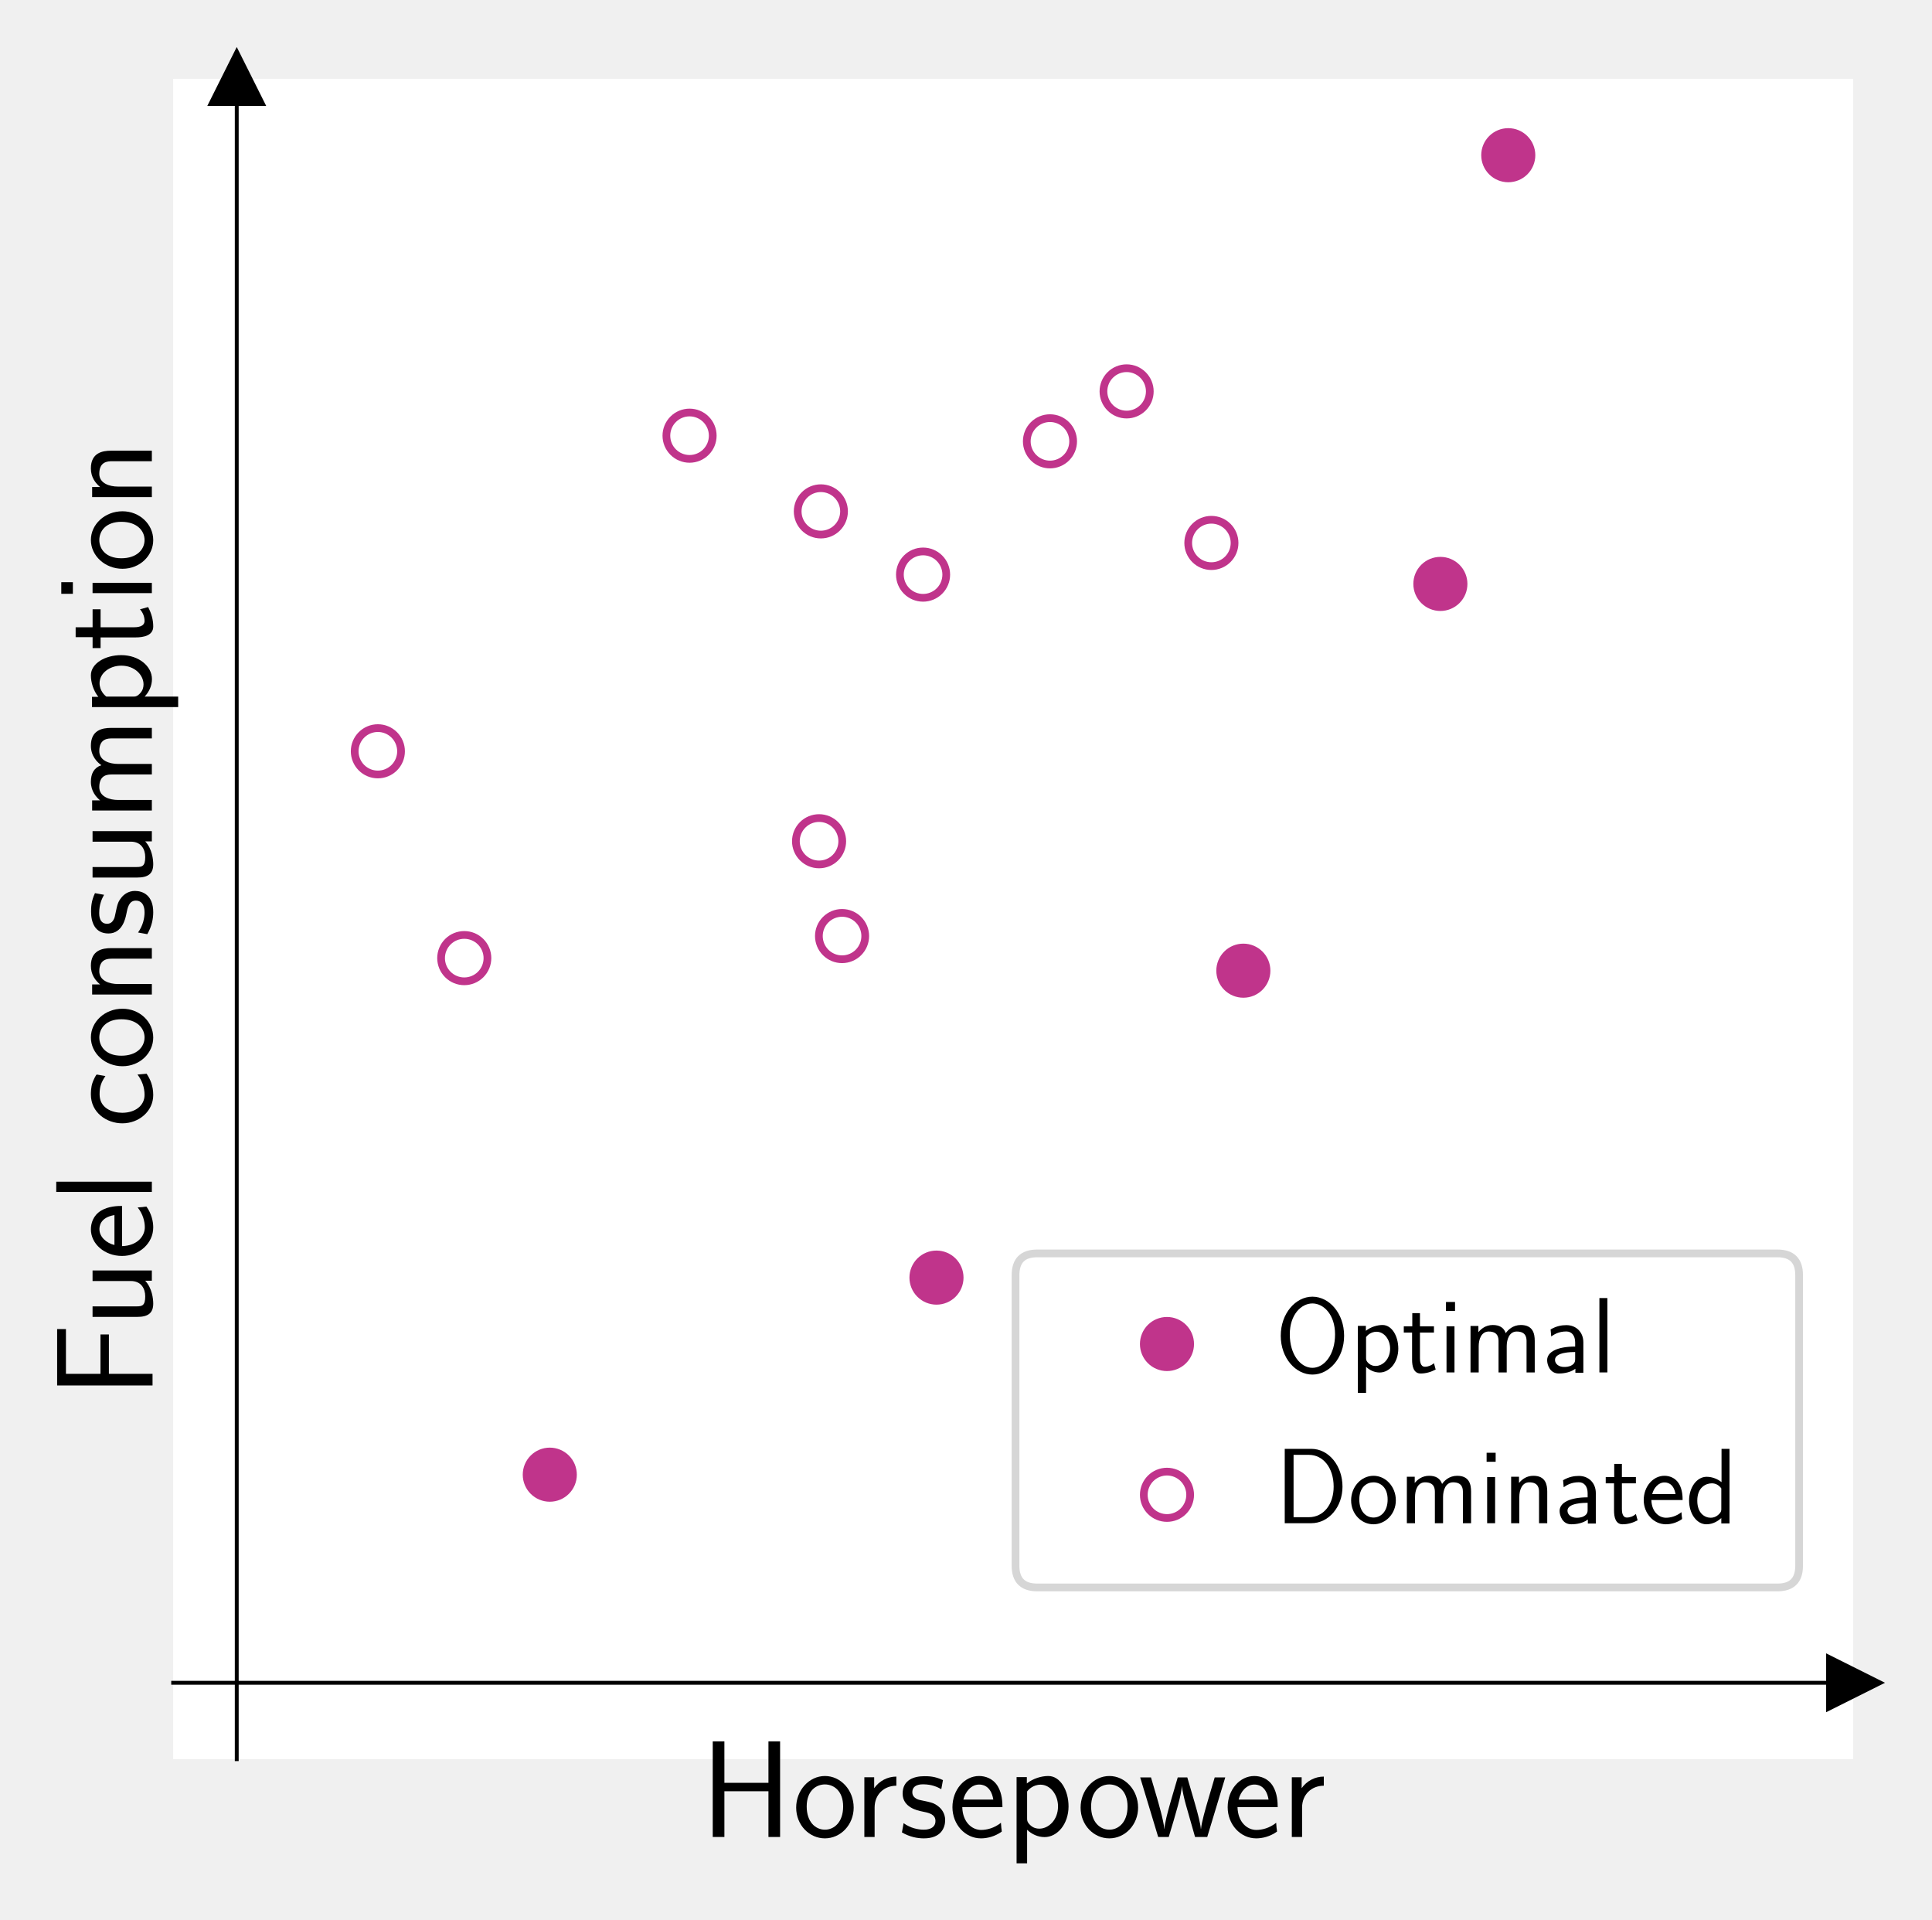
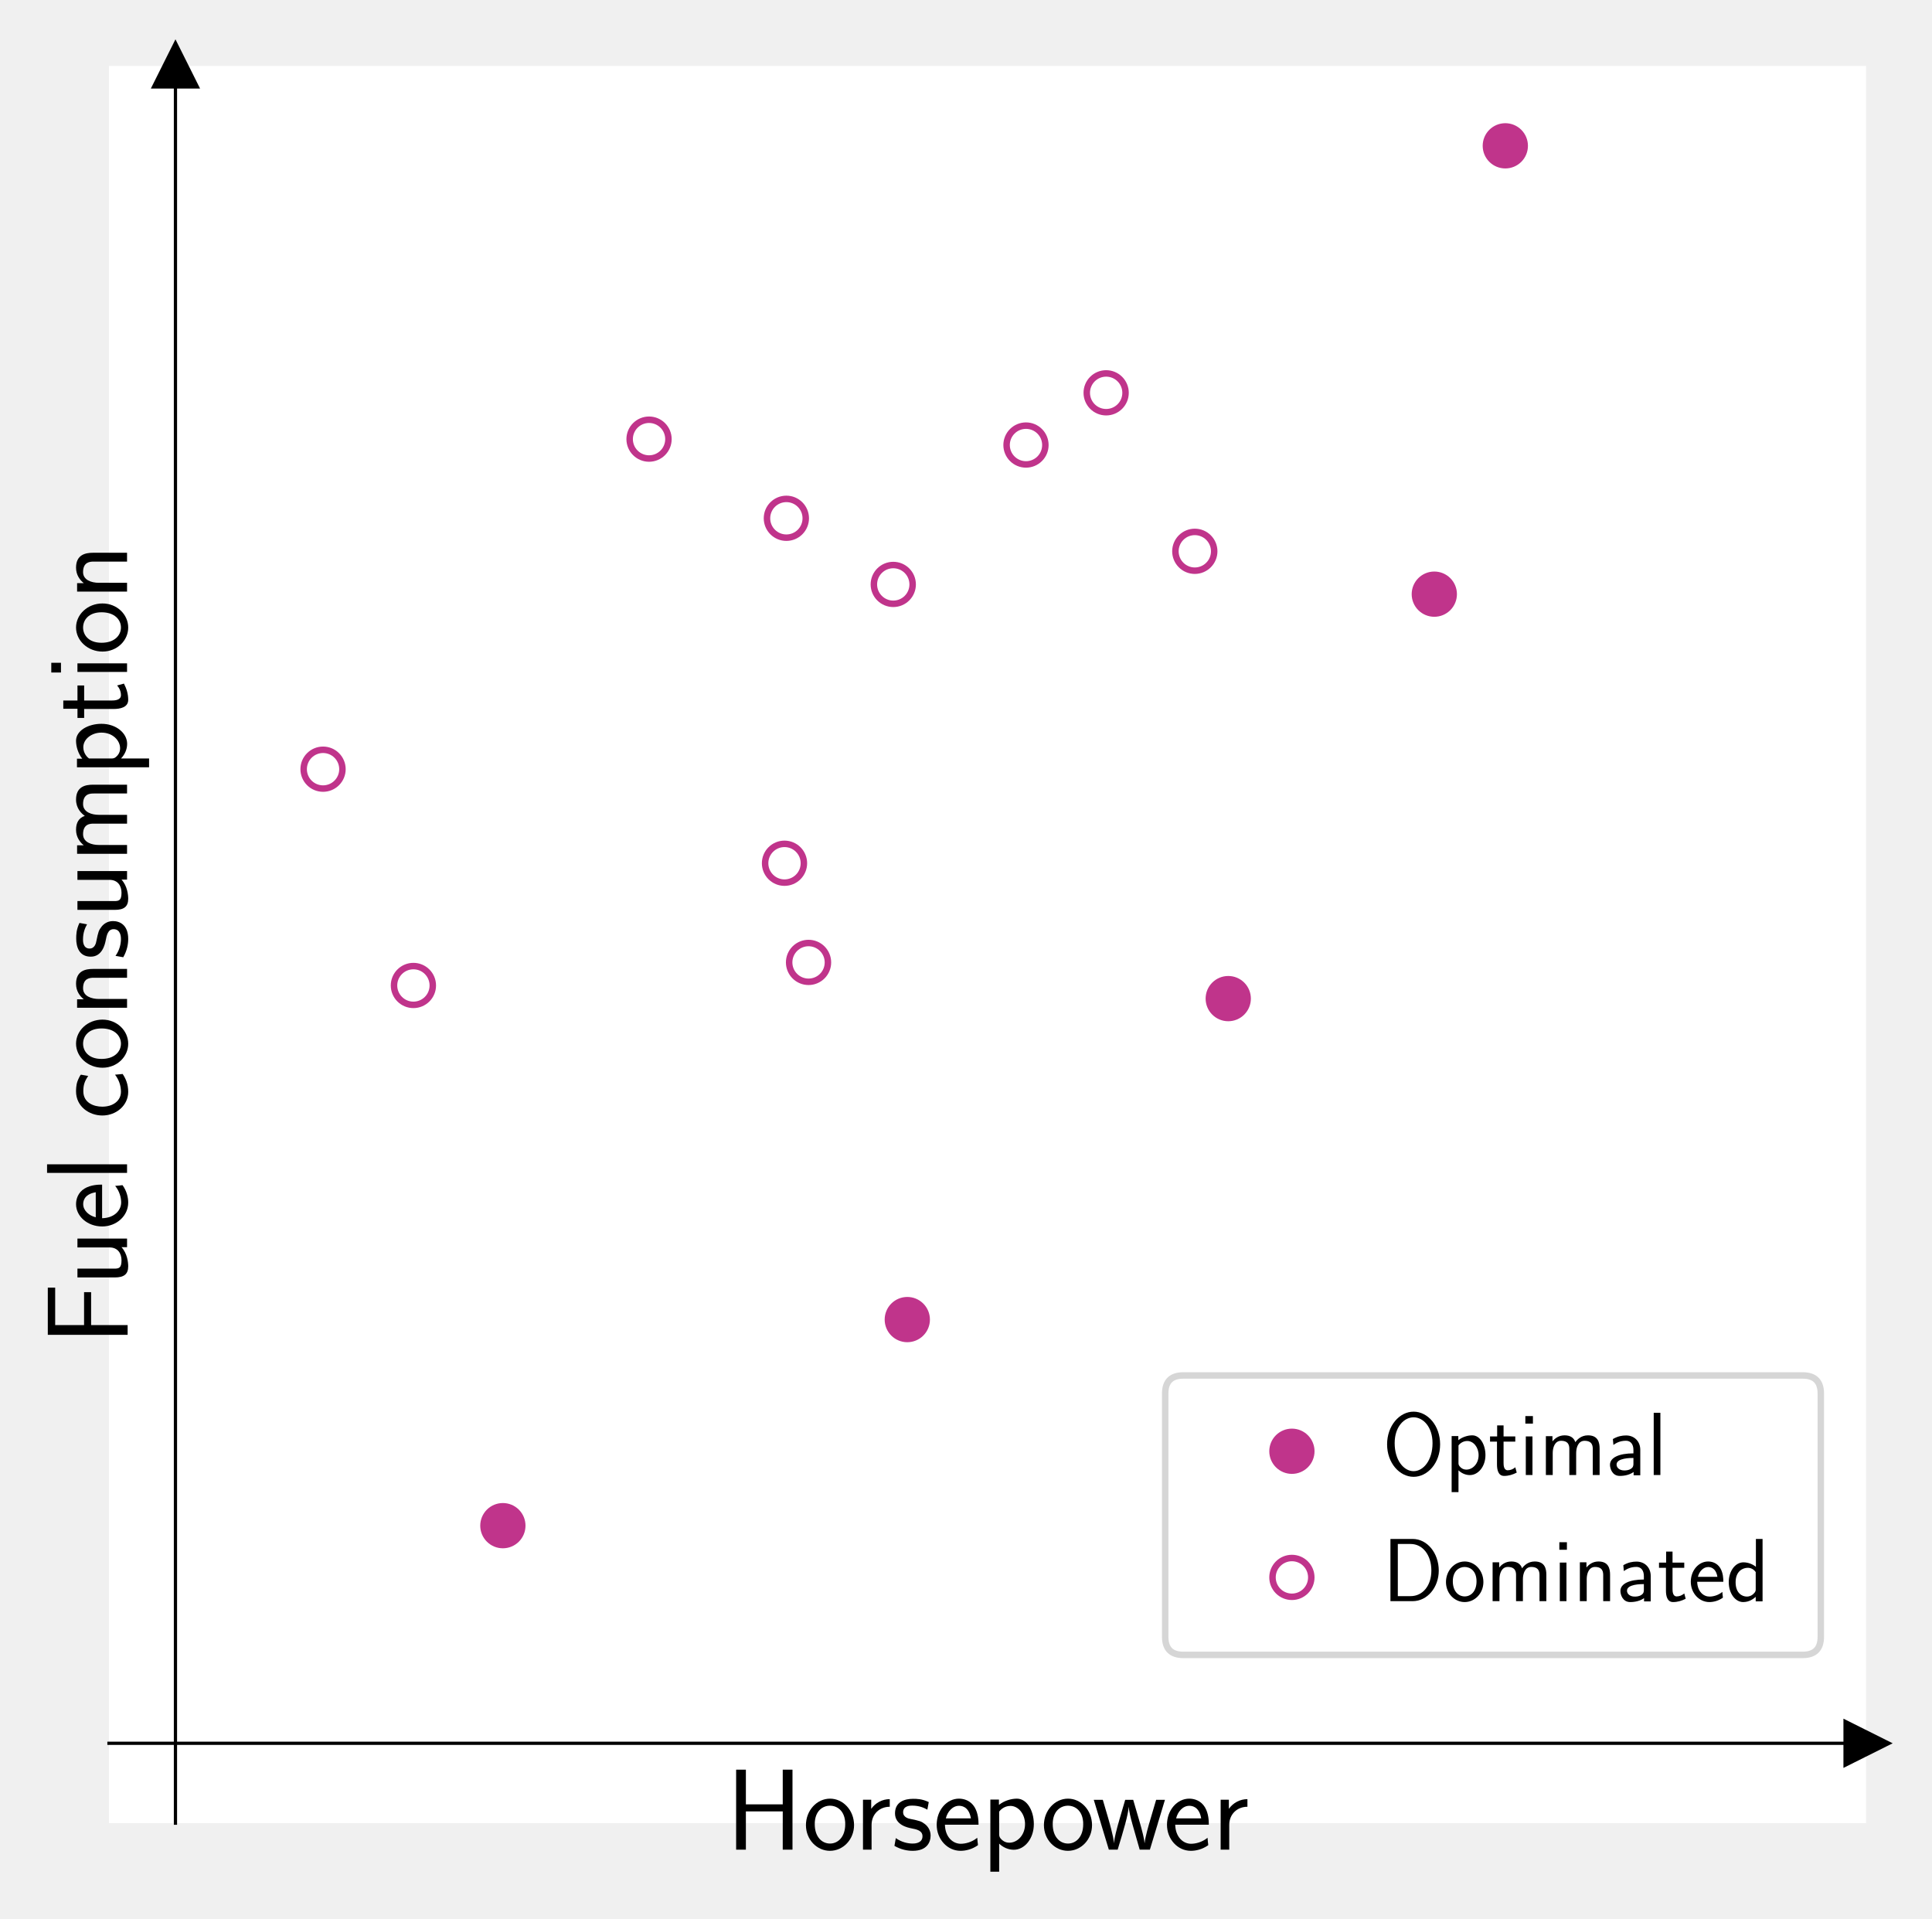
- <svg xmlns="http://www.w3.org/2000/svg" xmlns:xlink="http://www.w3.org/1999/xlink" width="250.053pt" height="248.398pt" viewBox="0 0 250.053 248.398" version="1.1">
+ <svg xmlns="http://www.w3.org/2000/svg" xmlns:xlink="http://www.w3.org/1999/xlink" width="298.856pt" height="296.787pt" viewBox="0 0 298.856 296.787" version="1.1">
  <defs>
    <style type="text/css">*{stroke-linejoin: round; stroke-linecap: butt}</style>
  </defs>
  <g id="figure_1">
    <g id="patch_1">
-       <path d="M 0 248.398  L 250.053 248.398  L 250.053 0  L 0 0  L 0 248.398  z " style="fill: none" />
+       <path d="M 0 296.787  L 298.856 296.787  L 298.856 -0  L 0 -0  L 0 296.787  z " style="fill: none" />
    </g>
    <g id="axes_1">
      <g id="patch_2">
-         <path d="M 22.413 227.64  L 239.853 227.64  L 239.853 10.2  L 22.413 10.2  z " style="fill: #ffffff" />
+         <path d="M 16.856 282  L 288.656 282  L 288.656 10.2  L 16.856 10.2  z " style="fill: #ffffff" />
      </g>
      <g id="PathCollection_1">
        <defs>
-           <path id="mbf8ba4c77c" d="M 0 3  C 0.796 3 1.559 2.684 2.121 2.121  C 2.684 1.559 3 0.796 3 0  C 3 -0.796 2.684 -1.559 2.121 -2.121  C 1.559 -2.684 0.796 -3 0 -3  C -0.796 -3 -1.559 -2.684 -2.121 -2.121  C -2.684 -1.559 -3 -0.796 -3 0  C -3 0.796 -2.684 1.559 -2.121 2.121  C -1.559 2.684 -0.796 3 0 3  z " style="stroke: #c0348b" />
+           <path id="mb14eb8cd7c" d="M 0 3  C 0.796 3 1.559 2.684 2.121 2.121  C 2.684 1.559 3 0.796 3 0  C 3 -0.796 2.684 -1.559 2.121 -2.121  C 1.559 -2.684 0.796 -3 0 -3  C -0.796 -3 -1.559 -2.684 -2.121 -2.121  C -2.684 -1.559 -3 -0.796 -3 0  C -3 0.796 -2.684 1.559 -2.121 2.121  C -1.559 2.684 -0.796 3 0 3  z " style="stroke: #c0348b" />
        </defs>
-         <g clip-path="url(#p0dea2f66db)">
-           <use xlink:href="#mbf8ba4c77c" x="195.211" y="20.084" style="fill: #c0348b; stroke: #c0348b" />
-           <use xlink:href="#mbf8ba4c77c" x="186.424" y="75.561" style="fill: #c0348b; stroke: #c0348b" />
-           <use xlink:href="#mbf8ba4c77c" x="160.923" y="125.609" style="fill: #c0348b; stroke: #c0348b" />
-           <use xlink:href="#mbf8ba4c77c" x="121.206" y="165.326" style="fill: #c0348b; stroke: #c0348b" />
-           <use xlink:href="#mbf8ba4c77c" x="71.158" y="190.827" style="fill: #c0348b; stroke: #c0348b" />
+         <g clip-path="url(#pddb48377d1)">
+           <use xlink:href="#mb14eb8cd7c" x="232.853" y="22.555" style="fill: #c0348b; stroke: #c0348b" />
+           <use xlink:href="#mb14eb8cd7c" x="221.869" y="91.902" style="fill: #c0348b; stroke: #c0348b" />
+           <use xlink:href="#mb14eb8cd7c" x="189.994" y="154.461" style="fill: #c0348b; stroke: #c0348b" />
+           <use xlink:href="#mb14eb8cd7c" x="140.347" y="204.108" style="fill: #c0348b; stroke: #c0348b" />
+           <use xlink:href="#mb14eb8cd7c" x="77.788" y="235.984" style="fill: #c0348b; stroke: #c0348b" />
        </g>
      </g>
      <g id="PathCollection_2">
        <defs>
-           <path id="C0_0_53563a92b3" d="M 0 3  C 0.796 3 1.559 2.684 2.121 2.121  C 2.684 1.559 3 0.796 3 -0  C 3 -0.796 2.684 -1.559 2.121 -2.121  C 1.559 -2.684 0.796 -3 0 -3  C -0.796 -3 -1.559 -2.684 -2.121 -2.121  C -2.684 -1.559 -3 -0.796 -3 0  C -3 0.796 -2.684 1.559 -2.121 2.121  C -1.559 2.684 -0.796 3 0 3  z " />
+           <path id="C0_0_e5ca96a4f2" d="M 0 3  C 0.796 3 1.559 2.684 2.121 2.121  C 2.684 1.559 3 0.796 3 -0  C 3 -0.796 2.684 -1.559 2.121 -2.121  C 1.559 -2.684 0.796 -3 0 -3  C -0.796 -3 -1.559 -2.684 -2.121 -2.121  C -2.684 -1.559 -3 -0.796 -3 0  C -3 0.796 -2.684 1.559 -2.121 2.121  C -1.559 2.684 -0.796 3 0 3  z " />
        </defs>
-         <g clip-path="url(#p0dea2f66db)">
-           <use xlink:href="#C0_0_53563a92b3" x="106.241" y="66.174" style="fill: none; stroke: #c0348b" />
+         <g clip-path="url(#pddb48377d1)">
+           <use xlink:href="#C0_0_e5ca96a4f2" x="121.641" y="80.167" style="fill: none; stroke: #c0348b" />
        </g>
-         <g clip-path="url(#p0dea2f66db)">
-           <use xlink:href="#C0_0_53563a92b3" x="89.248" y="56.379" style="fill: none; stroke: #c0348b" />
+         <g clip-path="url(#pddb48377d1)">
+           <use xlink:href="#C0_0_e5ca96a4f2" x="100.399" y="67.923" style="fill: none; stroke: #c0348b" />
        </g>
-         <g clip-path="url(#p0dea2f66db)">
-           <use xlink:href="#C0_0_53563a92b3" x="145.815" y="50.647" style="fill: none; stroke: #c0348b" />
+         <g clip-path="url(#pddb48377d1)">
+           <use xlink:href="#C0_0_e5ca96a4f2" x="171.108" y="60.759" style="fill: none; stroke: #c0348b" />
        </g>
-         <g clip-path="url(#p0dea2f66db)">
-           <use xlink:href="#C0_0_53563a92b3" x="156.786" y="70.258" style="fill: none; stroke: #c0348b" />
+         <g clip-path="url(#pddb48377d1)">
+           <use xlink:href="#C0_0_e5ca96a4f2" x="184.822" y="85.273" style="fill: none; stroke: #c0348b" />
        </g>
-         <g clip-path="url(#p0dea2f66db)">
-           <use xlink:href="#C0_0_53563a92b3" x="60.088" y="123.983" style="fill: none; stroke: #c0348b" />
+         <g clip-path="url(#pddb48377d1)">
+           <use xlink:href="#C0_0_e5ca96a4f2" x="63.949" y="152.429" style="fill: none; stroke: #c0348b" />
        </g>
-         <g clip-path="url(#p0dea2f66db)">
-           <use xlink:href="#C0_0_53563a92b3" x="119.47" y="74.357" style="fill: none; stroke: #c0348b" />
+         <g clip-path="url(#pddb48377d1)">
+           <use xlink:href="#C0_0_e5ca96a4f2" x="138.177" y="90.396" style="fill: none; stroke: #c0348b" />
        </g>
-         <g clip-path="url(#p0dea2f66db)">
-           <use xlink:href="#C0_0_53563a92b3" x="106.01" y="108.859" style="fill: none; stroke: #c0348b" />
+         <g clip-path="url(#pddb48377d1)">
+           <use xlink:href="#C0_0_e5ca96a4f2" x="121.352" y="133.523" style="fill: none; stroke: #c0348b" />
        </g>
-         <g clip-path="url(#p0dea2f66db)">
-           <use xlink:href="#C0_0_53563a92b3" x="135.894" y="57.109" style="fill: none; stroke: #c0348b" />
+         <g clip-path="url(#pddb48377d1)">
+           <use xlink:href="#C0_0_e5ca96a4f2" x="158.707" y="68.836" style="fill: none; stroke: #c0348b" />
        </g>
-         <g clip-path="url(#p0dea2f66db)">
-           <use xlink:href="#C0_0_53563a92b3" x="48.906" y="97.219" style="fill: none; stroke: #c0348b" />
+         <g clip-path="url(#pddb48377d1)">
+           <use xlink:href="#C0_0_e5ca96a4f2" x="49.972" y="118.974" style="fill: none; stroke: #c0348b" />
        </g>
-         <g clip-path="url(#p0dea2f66db)">
-           <use xlink:href="#C0_0_53563a92b3" x="108.985" y="121.13" style="fill: none; stroke: #c0348b" />
+         <g clip-path="url(#pddb48377d1)">
+           <use xlink:href="#C0_0_e5ca96a4f2" x="125.071" y="148.862" style="fill: none; stroke: #c0348b" />
        </g>
      </g>
      <g id="matplotlib.axis_1">
        <g id="text_1">
-           <g transform="translate(90.67082 237.7097)scale(0.18 -0.18)">
+           <g transform="translate(112.2937 286.0988)scale(0.18 -0.18)">
            <defs>
              <path id="CMSS17-48" d="M 3674 4416  L 3136 4416  L 3136 2501  L 1101 2501  L 1101 4416  L 563 4416  L 563 0  L 1101 0  L 1101 2112  L 3136 2112  L 3136 0  L 3674 0  L 3674 4416  z " transform="scale(0.015625)" />
              <path id="CMSS17-6f" d="M 2829 1356  C 2829 2176 2221 2816 1504 2816  C 768 2816 173 2157 173 1356  C 173 544 787 -64 1498 -64  C 2227 -64 2829 563 2829 1356  z M 1504 337  C 1050 337 659 709 659 1408  C 659 2151 1114 2427 1498 2427  C 1914 2427 2342 2126 2342 1408  C 2342 683 1926 337 1504 337  z " transform="scale(0.015625)" />
              <path id="CMSS17-72" d="M 954 1363  C 954 1965 1395 2368 1958 2368  L 1958 2789  C 1549 2789 1165 2585 934 2253  L 934 2758  L 480 2758  L 480 0  L 954 0  L 954 1363  z " transform="scale(0.015625)" />
              <path id="CMSS17-73" d="M 2061 2627  C 1683 2807 1389 2807 1197 2807  C 742 2807 198 2648 198 2003  C 198 1359 902 1218 1094 1179  C 1389 1122 1715 1058 1715 740  C 1715 337 1254 337 1171 337  C 915 337 563 407 243 638  L 166 210  C 531 0 883 -64 1178 -64  C 1965 -64 2163 416 2163 781  C 2163 1094 1984 1305 1862 1401  C 1651 1568 1574 1587 1050 1696  C 960 1709 646 1779 646 2066  C 646 2432 1050 2432 1139 2432  C 1555 2432 1811 2303 1984 2208  L 2061 2627  z " transform="scale(0.015625)" />
              <path id="CMSS17-65" d="M 2502 1377  C 2502 1590 2490 2003 2285 2345  C 2061 2713 1696 2816 1421 2816  C 755 2816 192 2188 192 1375  C 192 582 774 -64 1510 -64  C 1798 -64 2150 19 2470 248  C 2470 274 2458 414 2451 420  C 2451 433 2432 630 2432 656  C 2125 407 1773 325 1517 325  C 1107 325 666 667 646 1377  L 2502 1377  z M 698 1728  C 781 2084 1062 2421 1421 2421  C 1517 2421 1965 2421 2080 1728  L 698 1728  z " transform="scale(0.015625)" />
              <path id="CMSS17-70" d="M 966 333  C 1178 129 1466 -5 1773 -5  C 2368 -5 2880 603 2880 1412  C 2880 2159 2496 2816 1946 2816  C 1626 2816 1242 2702 954 2472  L 954 2765  L 480 2765  L 480 -1216  L 966 -1216  L 966 333  z M 966 2100  C 1018 2176 1235 2415 1587 2415  C 2035 2415 2394 1960 2394 1412  C 2394 787 1958 384 1530 384  C 1402 384 1267 415 1139 523  C 966 674 966 768 966 857  L 966 2100  z " transform="scale(0.015625)" />
              <path id="CMSS17-77" d="M 4013 2752  L 3526 2752  L 3187 1601  C 3117 1358 2918 685 2893 371  L 2886 371  C 2874 564 2765 1024 2586 1633  L 2259 2752  L 1818 2752  L 1498 1658  C 1338 1101 1216 627 1203 371  L 1197 371  C 1171 749 909 1633 870 1773  L 582 2752  L 83 2752  L 915 0  L 1402 0  C 1734 1096 1990 1943 2010 2370  C 2022 2160 2131 1707 2195 1484  L 2618 0  L 3181 0  L 4013 2752  z " transform="scale(0.015625)" />
            </defs>
            <use xlink:href="#CMSS17-48" transform="scale(0.996264)" />
            <use xlink:href="#CMSS17-6f" transform="translate(66.06152 0)scale(0.996264)" />
            <use xlink:href="#CMSS17-72" transform="translate(110.3027 0)scale(0.996264)" />
            <use xlink:href="#CMSS17-73" transform="translate(142.2125 0)scale(0.996264)" />
            <use xlink:href="#CMSS17-65" transform="translate(178.126 0)scale(0.996264)" />
            <use xlink:href="#CMSS17-70" transform="translate(219.7648 0)scale(0.996264)" />
            <use xlink:href="#CMSS17-6f" transform="translate(270.5722 0)scale(0.996264)" />
            <use xlink:href="#CMSS17-77" transform="translate(314.8134 0)scale(0.996264)" />
            <use xlink:href="#CMSS17-65" transform="translate(376.0305 0)scale(0.996264)" />
            <use xlink:href="#CMSS17-72" transform="translate(417.6693 0)scale(0.996264)" />
          </g>
        </g>
      </g>
      <g id="matplotlib.axis_2">
        <g id="text_2">
-           <g transform="translate(19.6533 180.8617)rotate(-90)scale(0.18 -0.18)">
+           <g transform="translate(19.6533 208.0417)rotate(-90)scale(0.18 -0.18)">
            <defs>
              <path id="CMSS17-46" d="M 2918 1984  L 2918 2373  L 1101 2373  L 1101 3968  L 1882 3968  C 1958 3968 2035 3968 2112 3968  L 3168 3968  L 3168 4375  L 563 4375  L 563 -32  L 1101 -32  L 1101 1984  L 2918 1984  z " transform="scale(0.015625)" />
              <path id="CMSS17-75" d="M 2618 2739  L 2131 2739  L 2131 972  C 2131 498 1786 306 1421 306  C 998 306 960 447 960 709  L 960 2739  L 474 2739  L 474 678  C 474 179 646 -64 1088 -64  C 1306 -64 1798 -13 2144 306  L 2144 0  L 2618 0  L 2618 2739  z " transform="scale(0.015625)" />
              <path id="CMSS17-6c" d="M 947 4416  L 474 4416  L 474 0  L 947 0  L 947 4416  z " transform="scale(0.015625)" />
              <path id="CMSS17-63" d="M 2464 2541  C 2464 2585 2170 2714 2093 2739  C 1882 2816 1613 2816 1542 2816  C 710 2816 211 2093 211 1363  C 211 595 768 -64 1517 -64  C 1946 -64 2253 76 2502 242  L 2464 664  C 2189 453 1869 337 1523 337  C 1024 337 698 774 698 1369  C 698 1831 909 2414 1549 2414  C 1901 2414 2099 2343 2394 2145  L 2464 2541  z " transform="scale(0.015625)" />
              <path id="CMSS17-6e" d="M 2618 1877  C 2618 2283 2522 2816 1798 2816  C 1389 2816 1120 2606 941 2389  L 941 2758  L 474 2758  L 474 0  L 960 0  L 960 1559  C 960 1964 1114 2428 1549 2428  C 2112 2428 2131 2048 2131 1829  L 2131 0  L 2618 0  L 2618 1877  z " transform="scale(0.015625)" />
              <path id="CMSS17-6d" d="M 4288 1877  C 4288 2308 4179 2816 3462 2816  C 2982 2816 2694 2516 2566 2331  C 2451 2670 2182 2816 1798 2816  C 1363 2816 1088 2568 941 2389  L 941 2758  L 474 2758  L 474 0  L 960 0  L 960 1559  C 960 1939 1101 2428 1555 2428  C 2138 2428 2138 2016 2138 1829  L 2138 0  L 2624 0  L 2624 1559  C 2624 1939 2765 2428 3219 2428  C 3802 2428 3802 2016 3802 1829  L 3802 0  L 4288 0  L 4288 1877  z " transform="scale(0.015625)" />
              <path id="CMSS17-74" d="M 1069 2368  L 1901 2368  L 1901 2737  L 1069 2737  L 1069 3520  L 614 3520  L 614 2737  L 109 2737  L 109 2368  L 602 2368  L 602 749  C 602 384 685 -64 1107 -64  C 1427 -64 1722 25 2003 172  L 1901 548  C 1747 414 1562 337 1363 337  C 1082 337 1069 696 1069 856  L 1069 2368  z " transform="scale(0.015625)" />
              <path id="CMSS17-69" d="M 979 4183  L 442 4183  L 442 3648  L 979 3648  L 979 4183  z M 947 2739  L 474 2739  L 474 0  L 947 0  L 947 2739  z " transform="scale(0.015625)" />
            </defs>
            <use xlink:href="#CMSS17-46" transform="scale(0.996264)" />
            <use xlink:href="#CMSS17-75" transform="translate(50.68711 0)scale(0.996264)" />
            <use xlink:href="#CMSS17-65" transform="translate(98.89205 0)scale(0.996264)" />
            <use xlink:href="#CMSS17-6c" transform="translate(140.5309 0)scale(0.996264)" />
            <use xlink:href="#CMSS17-63" transform="translate(193.9407 0)scale(0.996264)" />
            <use xlink:href="#CMSS17-6f" transform="translate(235.5795 0)scale(0.996264)" />
            <use xlink:href="#CMSS17-6e" transform="translate(282.4232 0)scale(0.996264)" />
            <use xlink:href="#CMSS17-73" transform="translate(330.6281 0)scale(0.996264)" />
            <use xlink:href="#CMSS17-75" transform="translate(366.5416 0)scale(0.996264)" />
            <use xlink:href="#CMSS17-6d" transform="translate(414.7466 0)scale(0.996264)" />
            <use xlink:href="#CMSS17-70" transform="translate(488.9758 0)scale(0.996264)" />
            <use xlink:href="#CMSS17-74" transform="translate(537.1808 0)scale(0.996264)" />
            <use xlink:href="#CMSS17-69" transform="translate(571.0123 0)scale(0.996264)" />
            <use xlink:href="#CMSS17-6f" transform="translate(593.1931 0)scale(0.996264)" />
            <use xlink:href="#CMSS17-6e" transform="translate(640.0367 0)scale(0.996264)" />
          </g>
        </g>
      </g>
      <g id="line2d_1">
        <defs>
-           <path id="m3bec158f96" d="M 3 0  L -3 -3  L -3 3  z " style="stroke: #000000; stroke-linejoin: miter" />
+           <path id="m7ffb52a663" d="M 3 0  L -3 -3  L -3 3  z " style="stroke: #000000; stroke-linejoin: miter" />
        </defs>
        <g>
-           <use xlink:href="#m3bec158f96" x="239.853" y="217.756" style="stroke: #000000; stroke-linejoin: miter" />
+           <use xlink:href="#m7ffb52a663" x="288.656" y="269.645" style="stroke: #000000; stroke-linejoin: miter" />
        </g>
      </g>
      <g id="line2d_2">
        <defs>
-           <path id="m9656048ef8" d="M 0 -3  L -3 3  L 3 3  z " style="stroke: #000000; stroke-linejoin: miter" />
+           <path id="m4e7a1bc975" d="M 0 -3  L -3 3  L 3 3  z " style="stroke: #000000; stroke-linejoin: miter" />
        </defs>
        <g>
-           <use xlink:href="#m9656048ef8" x="30.641" y="10.2" style="stroke: #000000; stroke-linejoin: miter" />
+           <use xlink:href="#m4e7a1bc975" x="27.141" y="10.2" style="stroke: #000000; stroke-linejoin: miter" />
        </g>
      </g>
      <g id="patch_3">
-         <path d="M 30.641 227.64  L 30.641 10.2  " style="fill: none; stroke: #000000; stroke-width: 0.5; stroke-linejoin: miter; stroke-linecap: square" />
+         <path d="M 27.141 282  L 27.141 10.2  " style="fill: none; stroke: #000000; stroke-width: 0.5; stroke-linejoin: miter; stroke-linecap: square" />
      </g>
      <g id="patch_4">
-         <path d="M 22.413 217.756  L 239.853 217.756  " style="fill: none; stroke: #000000; stroke-width: 0.5; stroke-linejoin: miter; stroke-linecap: square" />
+         <path d="M 16.856 269.645  L 288.656 269.645  " style="fill: none; stroke: #000000; stroke-width: 0.5; stroke-linejoin: miter; stroke-linecap: square" />
      </g>
      <g id="legend_1">
        <g id="patch_5">
-           <path d="M 134.238 205.419  L 230.053 205.419  Q 232.853 205.419 232.853 202.619  L 232.853 164.995  Q 232.853 162.195 230.053 162.195  L 134.238 162.195  Q 131.438 162.195 131.438 164.995  L 131.438 202.619  Q 131.438 205.419 134.238 205.419  z " style="fill: #ffffff; opacity: 0.8; stroke: #cccccc; stroke-linejoin: miter" />
+           <path d="M 183.041 255.974  L 278.856 255.974  Q 281.656 255.974 281.656 253.174  L 281.656 215.55  Q 281.656 212.75 278.856 212.75  L 183.041 212.75  Q 180.241 212.75 180.241 215.55  L 180.241 253.174  Q 180.241 255.974 183.041 255.974  z " style="fill: #ffffff; opacity: 0.8; stroke: #cccccc; stroke-linejoin: miter" />
        </g>
        <g id="PathCollection_3">
          <g>
-             <use xlink:href="#mbf8ba4c77c" x="151.038" y="173.92" style="fill: #c0348b; stroke: #c0348b" />
+             <use xlink:href="#mb14eb8cd7c" x="199.841" y="224.475" style="fill: #c0348b; stroke: #c0348b" />
          </g>
        </g>
        <g id="text_3">
-           <g transform="translate(165.0379 177.5951)scale(0.14 -0.14)">
+           <g transform="translate(213.8408 228.1499)scale(0.14 -0.14)">
            <defs>
              <path id="CMSS17-4f" d="M 4096 2178  C 4096 3503 3219 4497 2214 4497  C 1210 4497 333 3497 333 2178  C 333 847 1222 -128 2214 -128  C 3206 -128 4096 847 4096 2178  z M 2214 273  C 1510 273 870 1057 870 2261  C 870 3433 1549 4096 2214 4096  C 2880 4096 3558 3433 3558 2261  C 3558 1051 2912 273 2214 273  z " transform="scale(0.015625)" />
              <path id="CMSS17-61" d="M 2406 1791  C 2406 2392 1978 2808 1402 2808  C 1120 2808 813 2757 461 2553  L 499 2135  C 659 2248 934 2432 1395 2432  C 1722 2432 1920 2180 1920 1782  L 1920 1536  C 896 1536 256 1238 256 726  C 256 461 416 -64 947 -64  C 1043 -64 1562 -64 1933 217  L 1933 -19  L 2406 -19  L 2406 1791  z M 1920 816  C 1920 701 1920 548 1728 434  C 1562 325 1350 325 1261 325  C 941 325 723 511 723 744  C 723 1211 1722 1211 1920 1211  L 1920 816  z " transform="scale(0.015625)" />
            </defs>
            <use xlink:href="#CMSS17-4f" transform="scale(0.996264)" />
            <use xlink:href="#CMSS17-70" transform="translate(69.02425 0)scale(0.996264)" />
            <use xlink:href="#CMSS17-74" transform="translate(117.2292 0)scale(0.996264)" />
            <use xlink:href="#CMSS17-69" transform="translate(151.0608 0)scale(0.996264)" />
            <use xlink:href="#CMSS17-6d" transform="translate(173.2415 0)scale(0.996264)" />
            <use xlink:href="#CMSS17-61" transform="translate(247.4707 0)scale(0.996264)" />
            <use xlink:href="#CMSS17-6c" transform="translate(292.3927 0)scale(0.996264)" />
          </g>
        </g>
        <g id="PathCollection_4">
-           <path d="M 151.038 196.432  C 151.833 196.432 152.597 196.116 153.159 195.553  C 153.722 194.991 154.038 194.228 154.038 193.432  C 154.038 192.637 153.722 191.873 153.159 191.311  C 152.597 190.748 151.833 190.432 151.038 190.432  C 150.242 190.432 149.479 190.748 148.917 191.311  C 148.354 191.873 148.038 192.637 148.038 193.432  C 148.038 194.228 148.354 194.991 148.917 195.553  C 149.479 196.116 150.242 196.432 151.038 196.432  L 151.038 196.432  z " style="fill: none; stroke: #c0348b" />
+           <path d="M 199.841 246.987  C 200.636 246.987 201.4 246.671 201.962 246.108  C 202.525 245.546 202.841 244.783 202.841 243.987  C 202.841 243.191 202.525 242.428 201.962 241.866  C 201.4 241.303 200.636 240.987 199.841 240.987  C 199.045 240.987 198.282 241.303 197.719 241.866  C 197.157 242.428 196.841 243.191 196.841 243.987  C 196.841 244.783 197.157 245.546 197.719 246.108  C 198.282 246.671 199.045 246.987 199.841 246.987  L 199.841 246.987  z " style="fill: none; stroke: #c0348b" />
        </g>
        <g id="text_4">
-           <g transform="translate(165.0379 197.1072)scale(0.14 -0.14)">
+           <g transform="translate(213.8408 247.662)scale(0.14 -0.14)">
            <defs>
              <path id="CMSS17-44" d="M 570 4416  L 570 0  L 2144 0  C 3194 0 4000 980 4000 2170  C 4000 3398 3194 4416 2144 4416  L 570 4416  z M 1094 357  L 1094 4059  L 2003 4059  C 2861 4059 3475 3277 3475 2170  C 3475 1107 2867 357 2003 357  L 1094 357  z " transform="scale(0.015625)" />
              <path id="CMSS17-64" d="M 2611 4416  L 2138 4416  L 2138 2438  C 1939 2603 1613 2756 1254 2756  C 672 2756 211 2131 211 1347  C 211 562 666 -64 1235 -64  C 1677 -64 1971 172 2125 306  L 2125 -13  L 2611 -13  L 2611 4416  z M 2125 836  C 2125 747 2125 653 1926 482  C 1798 375 1645 325 1498 325  C 1152 325 698 576 698 1340  C 698 2134 1210 2368 1562 2368  C 1798 2368 1990 2254 2125 2065  L 2125 836  z " transform="scale(0.015625)" />
            </defs>
            <use xlink:href="#CMSS17-44" transform="scale(0.996264)" />
            <use xlink:href="#CMSS17-6f" transform="translate(67.54284 0)scale(0.996264)" />
            <use xlink:href="#CMSS17-6d" transform="translate(114.3865 0)scale(0.996264)" />
            <use xlink:href="#CMSS17-69" transform="translate(188.6157 0)scale(0.996264)" />
            <use xlink:href="#CMSS17-6e" transform="translate(210.7964 0)scale(0.996264)" />
            <use xlink:href="#CMSS17-61" transform="translate(259.0014 0)scale(0.996264)" />
            <use xlink:href="#CMSS17-74" transform="translate(303.9233 0)scale(0.996264)" />
            <use xlink:href="#CMSS17-65" transform="translate(337.7549 0)scale(0.996264)" />
            <use xlink:href="#CMSS17-64" transform="translate(379.3937 0)scale(0.996264)" />
          </g>
        </g>
      </g>
    </g>
  </g>
  <defs>
-     <clipPath id="p0dea2f66db">
-       <rect x="22.413" y="10.2" width="217.44" height="217.44" />
+     <clipPath id="pddb48377d1">
+       <rect x="16.856" y="10.2" width="271.8" height="271.8" />
    </clipPath>
  </defs>
</svg>
